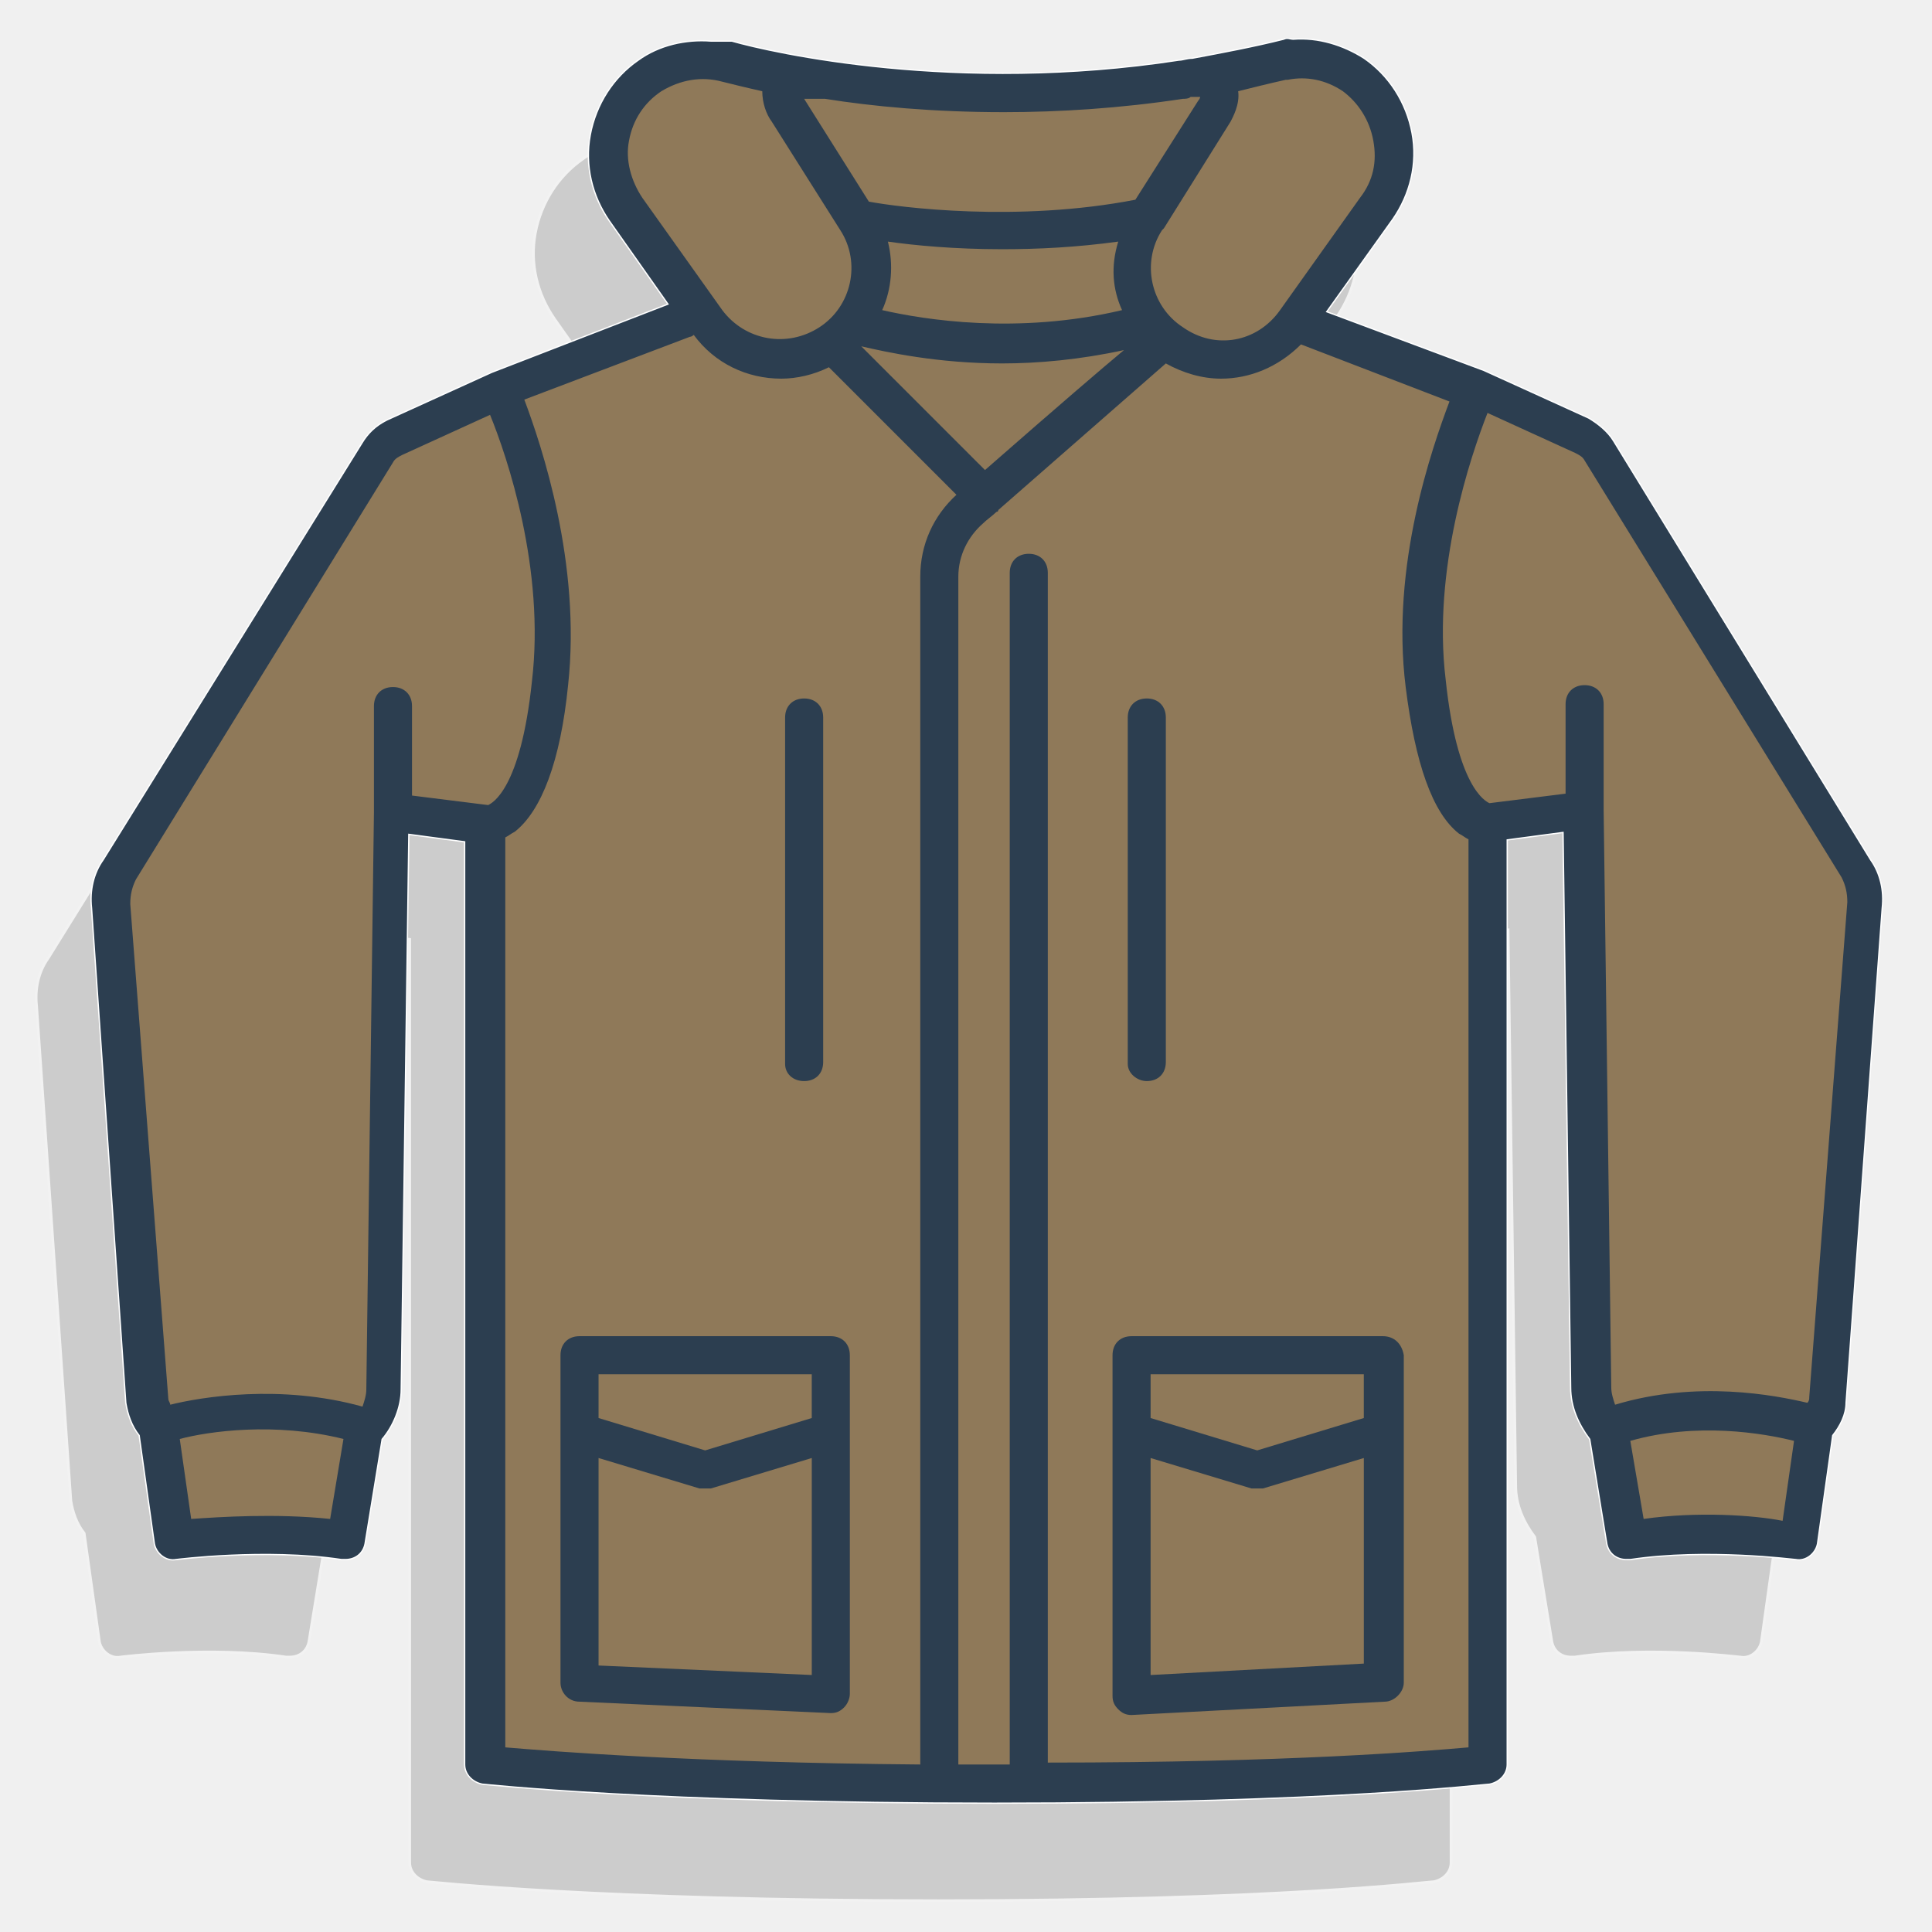
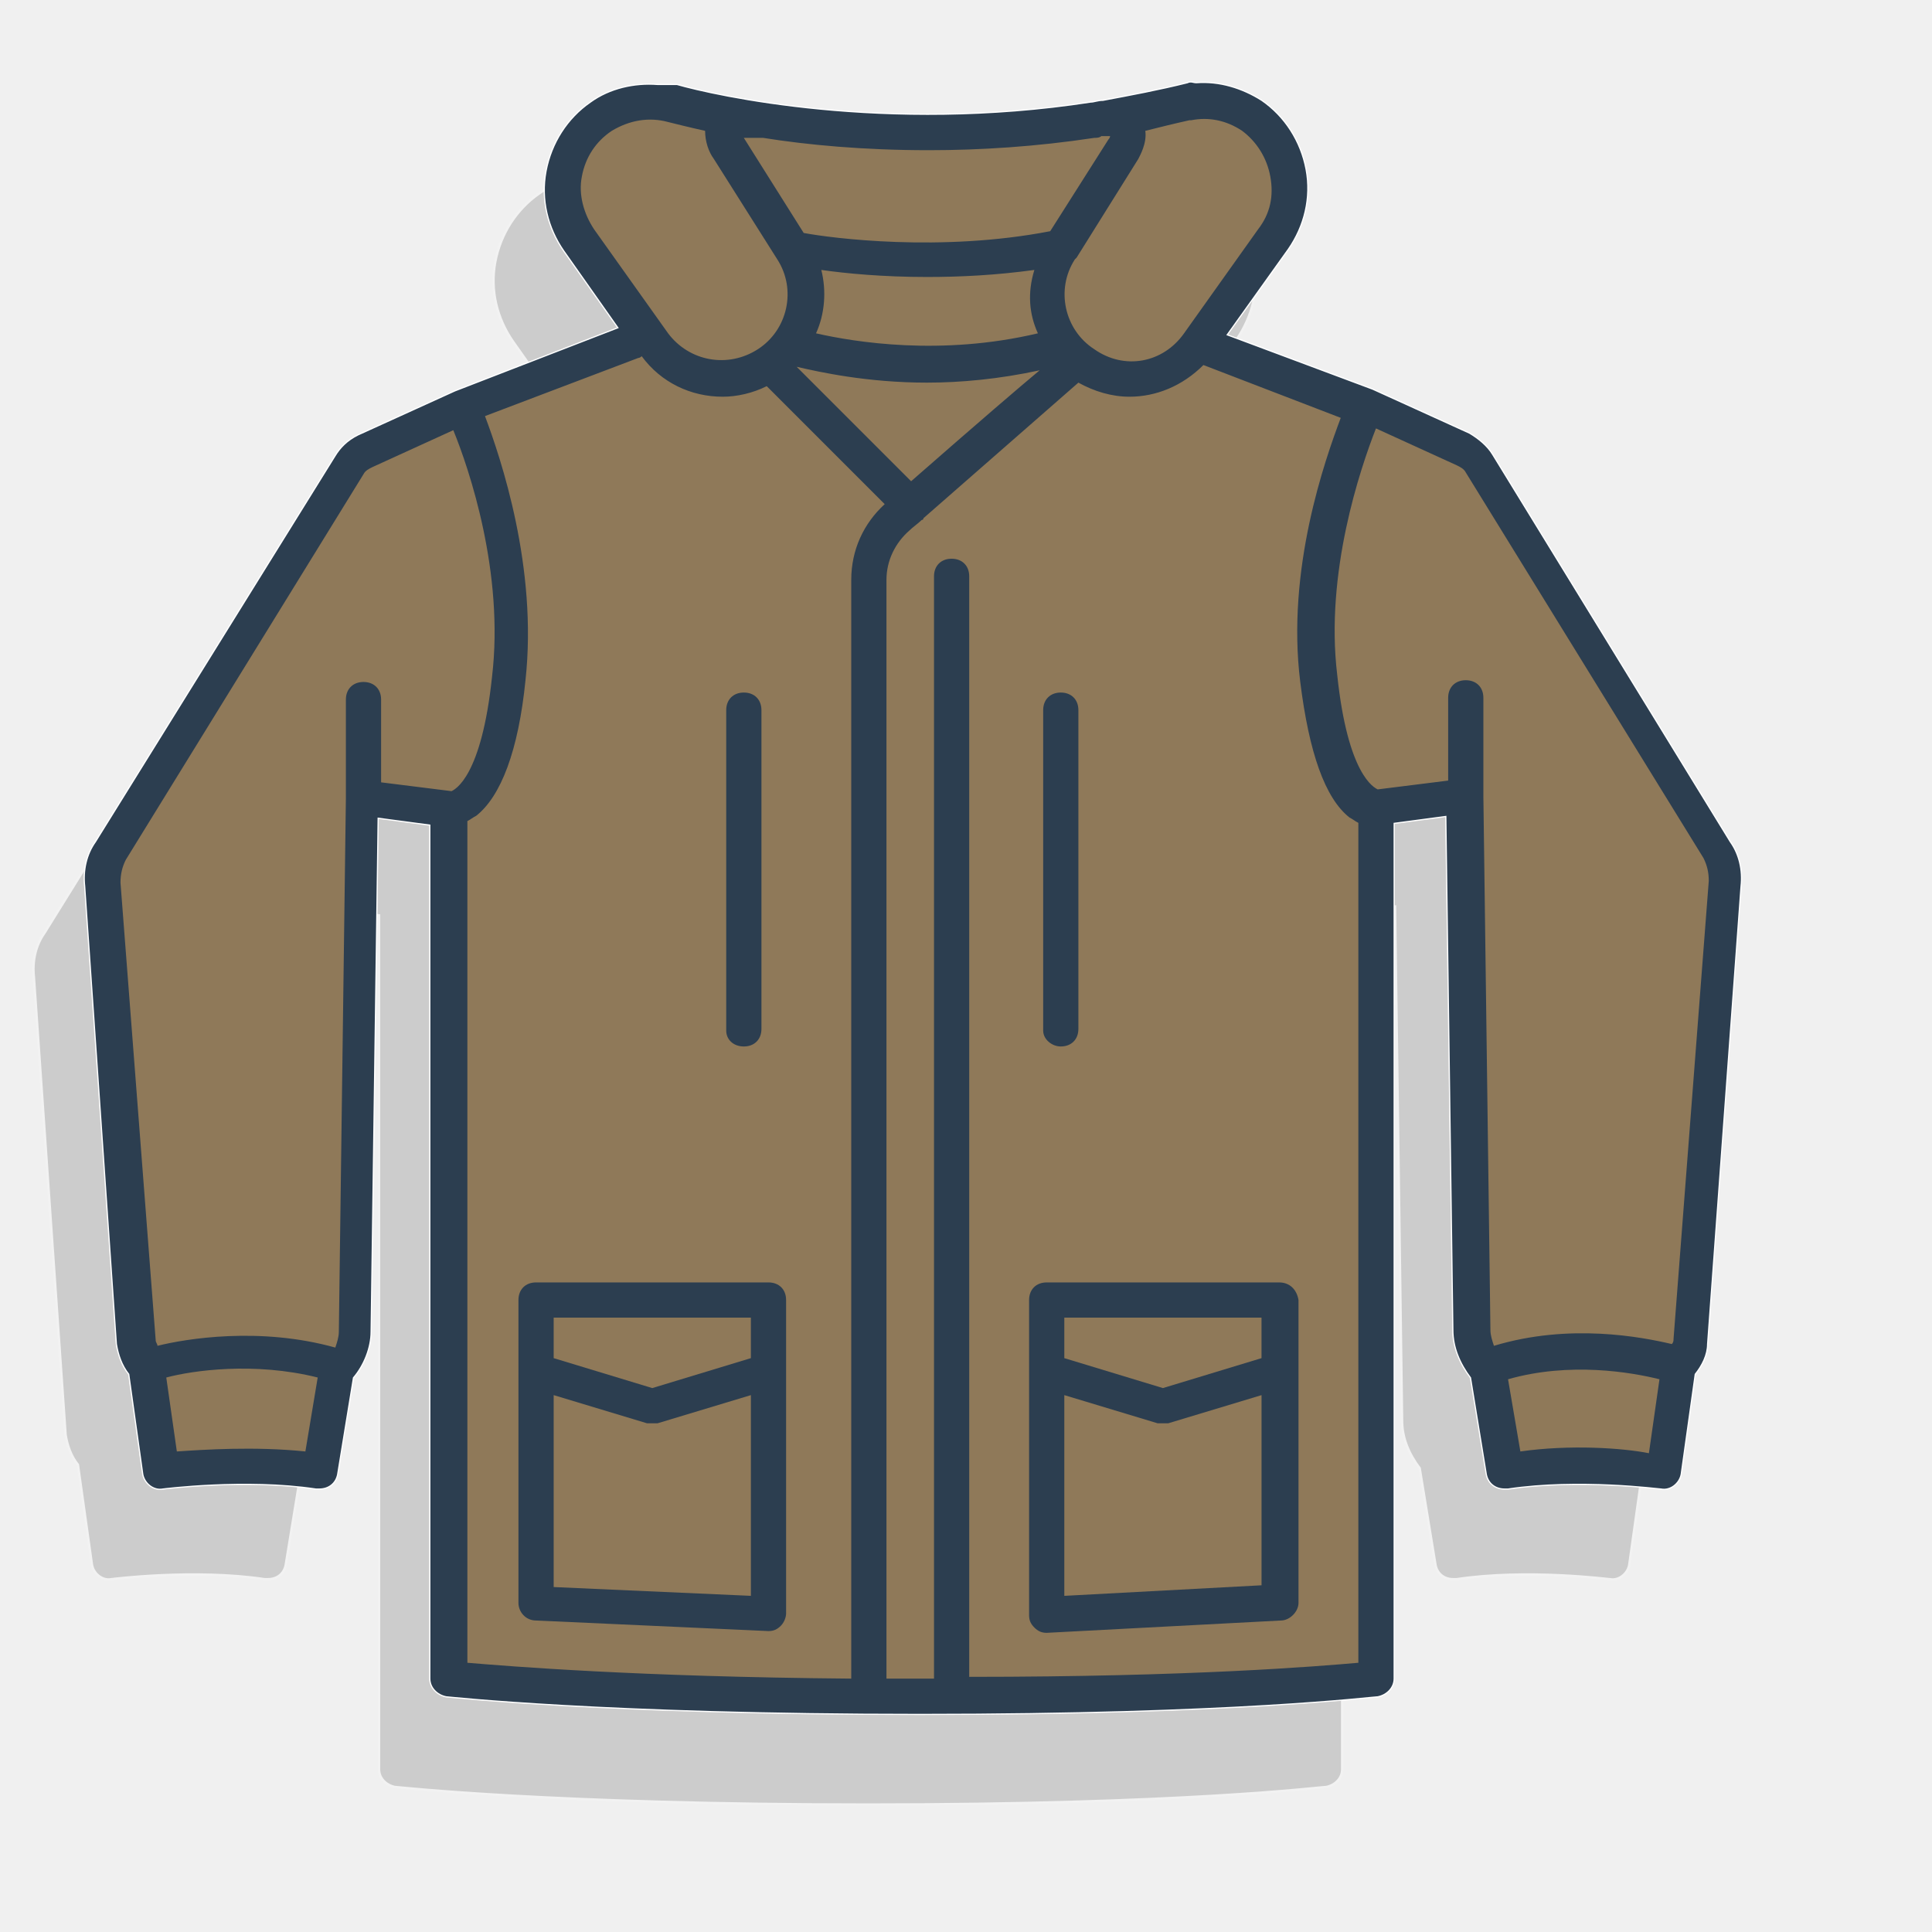
- <svg xmlns="http://www.w3.org/2000/svg" version="1.1" id="Layer_1" x="0px" y="0px" width="740px" height="740px" viewBox="-15.669 -16.669 740 740" enable-background="new -15.669 -16.669 740 740" xml:space="preserve">
-   <path opacity="0.15" stroke="#FFFFFF" stroke-miterlimit="10" d="M679.372,350.413l-98.434-160.407  c-2.188-3.646-5.834-6.562-9.479-8.75l-40.104-18.228l0,0l0,0l-60.52-22.603l25.521-35.728c6.562-9.479,9.479-21.145,7.291-32.811  s-8.75-21.874-18.229-28.436c-8.021-5.104-17.498-8.02-26.98-7.291c-1.457,0-2.188-0.729-3.645,0  c-11.666,2.916-23.332,5.104-34.998,7.291c-2.189,0-3.646,0.729-5.105,0.729c-85.309,13.125-156.033-2.916-171.346-7.291l0,0l0,0  c-2.916,0-4.374,0-4.374,0c-1.458,0-2.188,0-3.646,0c-9.479-0.729-19.688,1.458-27.706,7.291  c-9.479,6.562-16.042,16.771-18.229,28.438c-2.188,11.667,0.729,23.333,7.292,32.811l22.604,32.082l-67.811,26.249l0,0l0,0  l-40.103,18.229c-4.375,2.187-7.292,5.104-9.479,8.749L2.741,350.413c-3.646,5.104-5.104,11.668-4.375,18.229L11.49,558.214  c0.729,4.375,2.188,8.75,5.104,12.396l5.832,41.561c0.73,3.645,4.375,6.561,8.021,5.834c0,0,34.268-4.377,63.434,0  c0.729,0,0.729,0,1.458,0c3.646,0,6.562-2.189,7.292-5.834l6.562-40.105l0,0l0,0c4.375-5.104,7.292-12.395,7.292-18.957l2.916-212.9  l21.874,2.916v353.625c0,3.645,2.917,6.561,6.562,7.291c0.729,0,65.621,7.291,196.136,7.291c130.516,0,187.387-7.291,189.573-7.291  c3.645-0.73,6.561-3.646,6.561-7.291V342.392l21.873-2.916l2.918,212.906c0,7.291,2.916,13.854,7.291,19.688l6.562,40.104  c0.729,3.646,3.645,5.834,7.291,5.834c0.729,0,0.729,0,1.459,0c29.164-4.377,62.703,0,63.436,0c3.646,0.73,7.291-2.188,8.021-5.834  l5.834-41.561c2.916-3.646,5.104-8.021,5.104-12.396l13.85-189.574C684.476,362.081,683.021,355.517,679.372,350.413z" />
-   <path fill="#8F7959" stroke="#FFFFFF" stroke-miterlimit="10" d="M700.646,312.837L602.214,152.43  c-2.188-3.646-5.834-6.562-9.479-8.75l-40.104-18.228l0,0l0,0l-60.52-22.603l25.521-35.728c6.562-9.479,9.479-21.145,7.291-32.811  c-2.188-11.666-8.749-21.874-18.229-28.436c-8.021-5.104-17.498-8.02-26.979-7.291c-1.458,0-2.188-0.729-3.646,0  c-11.666,2.916-23.332,5.104-34.998,7.291c-2.188,0-3.646,0.729-5.104,0.729c-85.31,13.125-156.033-2.916-171.347-7.291l0,0l0,0  c-2.916,0-4.374,0-4.374,0c-1.458,0-2.188,0-3.646,0c-9.479-0.729-19.688,1.458-27.706,7.291  c-9.479,6.562-16.042,16.771-18.229,28.438c-2.188,11.667,0.729,23.333,7.292,32.811l22.604,32.082l-67.811,26.249l0,0l0,0  l-40.103,18.229c-4.375,2.187-7.292,5.104-9.479,8.749L24.016,312.837c-3.646,5.103-5.104,11.667-4.375,18.228l13.124,189.572  c0.729,4.375,2.188,8.75,5.104,12.396l5.832,41.561c0.73,3.646,4.375,6.561,8.021,5.834c0,0,34.268-4.377,63.434,0  c0.729,0,0.729,0,1.458,0c3.646,0,6.562-2.189,7.292-5.834l6.562-40.104l0,0l0,0c4.375-5.104,7.292-12.395,7.292-18.957l2.916-212.9  l21.874,2.916v353.625c0,3.645,2.917,6.561,6.562,7.291c0.729,0,65.621,7.291,196.136,7.291c130.516,0,187.387-7.291,189.572-7.291  c3.646-0.73,6.562-3.646,6.562-7.291V304.815l21.873-2.917l2.917,212.906c0,7.291,2.916,13.854,7.291,19.688l6.562,40.104  c0.729,3.646,3.646,5.834,7.291,5.834c0.729,0,0.729,0,1.459,0c29.164-4.377,62.703,0,63.436,0c3.646,0.729,7.292-2.188,8.021-5.834  l5.834-41.561c2.916-3.646,5.104-8.021,5.104-12.396l13.85-189.575C705.751,324.504,704.295,317.939,700.646,312.837z" />
-   <g>
-     <path fill="#2C3E50" d="M700.646,312.837L602.214,152.43c-2.188-3.646-5.834-6.562-9.479-8.75l-40.104-18.228l0,0l0,0   l-60.52-22.603l25.521-35.728c6.562-9.479,9.479-21.145,7.291-32.811c-2.188-11.666-8.749-21.874-18.229-28.436   c-8.021-5.104-17.498-8.02-26.979-7.291c-1.458,0-2.188-0.729-3.646,0c-11.666,2.916-23.332,5.104-34.998,7.291   c-2.188,0-3.646,0.729-5.104,0.729c-85.31,13.125-156.033-2.916-171.347-7.291l0,0l0,0c-2.916,0-4.374,0-4.374,0   c-1.458,0-2.188,0-3.646,0c-9.479-0.729-19.688,1.458-27.706,7.291c-9.479,6.562-16.042,16.771-18.229,28.438   c-2.188,11.667,0.729,23.333,7.292,32.811l22.604,32.082l-67.811,26.249l0,0l0,0l-40.103,18.229   c-4.375,2.187-7.292,5.104-9.479,8.749L24.016,312.837c-3.646,5.104-5.104,11.667-4.375,18.229l13.124,189.572   c0.729,4.375,2.188,8.75,5.104,12.396l5.832,41.561c0.73,3.646,4.375,6.561,8.021,5.834c0,0,34.268-4.377,63.434,0   c0.729,0,0.729,0,1.458,0c3.646,0,6.562-2.189,7.292-5.834l6.562-40.104l0,0l0,0c4.375-5.104,7.292-12.396,7.292-18.957   l2.916-212.903l21.874,2.916v353.625c0,3.645,2.917,6.561,6.562,7.291c0.729,0,65.621,7.291,196.136,7.291   c130.516,0,187.387-7.291,189.572-7.291c3.646-0.73,6.562-3.646,6.562-7.291V304.815l21.873-2.917l2.917,212.906   c0,7.291,2.916,13.854,7.291,19.688l6.562,40.104c0.729,3.646,3.646,5.834,7.291,5.834c0.729,0,0.729,0,1.459,0   c29.164-4.377,62.703,0,63.436,0c3.646,0.729,7.292-2.188,8.021-5.834l5.834-41.561c2.916-3.646,5.104-8.021,5.104-12.396   l13.85-189.575C705.751,324.504,704.295,317.939,700.646,312.837z M510.345,37.228c1.458,8.021,0,15.312-5.104,21.874   l-30.623,43.019c-8.749,12.395-24.79,15.312-37.188,6.562c-12.396-8.02-16.04-24.791-8.021-37.186l0.729-0.729l0,0l25.521-40.831   c0.729-1.459,3.646-6.562,2.917-11.667c5.832-1.458,11.665-2.917,18.229-4.375h0.729c7.291-1.458,14.582,0,21.146,4.375   C504.512,22.645,508.887,29.207,510.345,37.228z M361.604,163.366l-47.396-47.394c9.479,2.188,29.165,6.562,53.956,6.562   c13.854,0,29.896-1.458,46.663-5.104C406.08,124.722,390.767,137.846,361.604,163.366z M414.099,102.12   c-40.104,9.478-75.828,3.646-91.869,0c3.646-8.021,4.374-17.5,2.188-26.249c10.206,1.458,25.52,2.917,43.746,2.917   c13.854,0,28.438-0.729,44.478-2.917C409.725,85.35,410.455,94.099,414.099,102.12z M368.894,26.29   c21.146,0,44.479-1.458,68.537-5.104l0,0c0.729,0,2.188,0,2.917-0.729c0.729,0,0.729,0,1.458,0c0.729,0,1.458,0,2.188,0   c0,0.729-0.729,1.458-0.729,1.458L419.203,59.83c-45.205,8.75-90.411,2.917-102.077,0.729l-24.79-39.373c1.458,0,3.646,0,8.021,0   l0,0C318.587,24.103,341.917,26.29,368.894,26.29z M225.258,37.228c1.458-8.021,5.832-14.583,12.396-18.958   c7.292-4.375,15.312-5.833,23.332-3.646c2.917,0.729,8.75,2.188,15.312,3.646c0,4.375,1.458,8.75,3.646,11.667l26.249,41.56   c8.021,12.395,4.375,29.166-8.021,37.186s-28.437,5.104-37.187-6.562L230.362,59.1C225.985,52.539,223.8,44.519,225.258,37.228z    M36.414,320.129l98.433-159.679c0.729-1.458,2.188-2.187,3.646-2.916l33.54-15.312c6.562,16.041,21.146,59.06,16.042,102.078   c-4.375,41.56-15.312,46.664-16.77,47.393l-29.166-3.646v-34.27c0-4.375-2.916-7.292-7.292-7.292c-4.375,0-7.291,2.917-7.291,7.292   v40.831l-2.917,220.926c0,2.188-0.729,4.375-1.458,6.562c-31.354-8.75-61.979-3.646-73.643-0.729c0-0.729-0.729-1.457-0.729-2.188   L34.225,329.605C34.225,325.962,34.956,323.045,36.414,320.129z M110.784,565.115c-21.145-2.188-42.288-0.73-53.227,0   l-4.375-30.625c10.937-2.916,36.456-6.562,62.705,0L110.784,565.115z M177.864,304.088c1.458-0.729,2.188-1.459,3.646-2.188   c10.208-8.021,17.498-26.978,20.414-56.142c5.104-46.665-10.207-91.87-16.771-109.369l63.436-24.061c0.729,0,1.458-0.73,1.458-0.73   c8.021,10.938,20.416,16.77,33.54,16.77c5.833,0,12.396-1.458,18.229-4.374l48.854,48.851c-8.75,8.02-13.854,18.957-13.854,31.352   v454.976c-88.226-0.73-141.451-5.105-158.949-6.562L177.864,304.088L177.864,304.088z M385.665,658.441V202.739   c0-4.375-2.916-7.291-7.292-7.291c-4.374,0-7.29,2.917-7.29,7.291v456.433c-1.456,0-3.646,0-5.104,0c-5.104,0-9.479,0-14.583,0   V204.197c0-8.02,3.646-15.311,9.479-20.415c1.458-1.459,3.646-2.917,5.104-4.375c0,0,0.729,0,0.729-0.729l0,0   c34.998-30.624,58.328-51.039,64.16-56.143c6.562,3.646,13.854,5.833,21.146,5.833c10.938,0,21.874-4.374,30.624-13.124   l56.871,21.874c-6.562,17.499-22.604,62.705-16.771,109.369c3.646,29.165,10.207,48.122,20.415,56.144   c1.458,0.729,2.188,1.457,3.646,2.187V652.61C530.031,654.068,478.263,658.441,385.665,658.441z M613.884,565.115l-5.104-29.896   c25.521-7.291,51.036-2.918,62.702,0l-4.374,30.621C656.172,563.656,634.3,562.196,613.884,565.115z M677.314,518.451   c0,0.729,0,1.457-0.729,2.188c-12.396-2.916-42.29-8.75-73.645,0.729c-0.729-2.188-1.457-4.375-1.457-6.562l-2.916-220.926v-40.831   c0-4.375-2.919-7.291-7.293-7.291c-4.373,0-7.291,2.917-7.291,7.291v34.269l-29.164,3.646c-1.458-0.729-12.396-5.832-16.771-47.394   c-5.104-42.289,9.479-85.308,16.04-102.078l33.54,15.312c1.458,0.729,2.916,1.458,3.646,2.916l98.436,159.679   c1.459,2.917,2.188,5.833,2.188,9.479L677.314,518.451z" />
-     <path fill="#2C3E50" d="M302.545,495.119H206.3c-4.375,0-7.292,2.916-7.292,7.291v29.895v95.517c0,3.646,2.916,7.291,7.292,7.291   l96.245,4.375l0,0c2.188,0,3.646-0.729,5.104-2.188s2.188-3.646,2.188-5.104v-99.894v-29.895   C309.836,498.035,306.919,495.119,302.545,495.119z M295.253,526.471l-40.831,12.396l-40.83-12.396v-16.77h81.661V526.471z    M213.592,621.258v-79.477l38.646,11.666c0.729,0,1.458,0,2.188,0s1.458,0,2.188,0l38.645-11.666v83.116L213.592,621.258z" />
-     <path fill="#2C3E50" d="M513.991,495.119h-96.245c-4.374,0-7.291,2.916-7.291,7.291v29.895v100.619   c0,2.188,0.729,3.646,2.188,5.104c1.459,1.456,2.916,2.188,5.104,2.188l0,0l96.976-5.104c3.646,0,7.291-3.646,7.291-7.291v-95.517   V502.41C521.283,498.035,518.365,495.119,513.991,495.119z M506.699,526.471l-40.83,12.396l-40.831-12.396v-16.77h81.661V526.471   L506.699,526.471z M425.038,624.903v-83.118l38.646,11.666c0.729,0,1.458,0,2.188,0c0.729,0,1.458,0,2.188,0l38.646-11.666v78.742   L425.038,624.903z" />
-     <path fill="#2C3E50" d="M423.58,397.414c4.374,0,7.29-2.914,7.29-7.289V258.152c0-4.374-2.916-7.291-7.29-7.291   c-4.376,0-7.292,2.917-7.292,7.291v132.702C416.288,394.498,419.933,397.414,423.58,397.414z" />
-     <path fill="#2C3E50" d="M292.337,397.414c4.375,0,7.291-2.914,7.291-7.289V258.152c0-4.374-2.916-7.291-7.291-7.291   s-7.292,2.917-7.292,7.291v132.702C285.046,394.498,287.962,397.414,292.337,397.414z" />
+ <svg xmlns="http://www.w3.org/2000/svg" version="1.1" id="Layer_1" x="0px" y="0px" width="800" height="800" viewBox="-15.669 -16.669 800 800" enable-background="new -15.669 -16.669 740 740" xml:space="preserve">
+   <defs id="defs21" />
+   <path stroke-miterlimit="10" d="m 679.372,369.65 -98.434,-160.407 c -2.188,-3.646 -5.834,-6.562 -9.479,-8.75 l -40.104,-18.228 0,0 0,0 -60.52,-22.603 25.521,-35.728 c 6.562,-9.479 9.479,-21.145 7.291,-32.811 -2.188,-11.666 -8.75,-21.874 -18.229,-28.436 -8.021,-5.104 -17.498,-8.02 -26.98,-7.291 -1.457,0 -2.188,-0.729 -3.645,0 -11.666,2.916 -23.332,5.104 -34.998,7.291 -2.189,0 -3.646,0.729 -5.105,0.729 -85.309,13.125 -156.033,-2.916 -171.346,-7.291 l 0,0 0,0 c -2.916,0 -4.374,0 -4.374,0 -1.458,0 -2.188,0 -3.646,0 -9.479,-0.729 -19.688,1.458 -27.706,7.291 -9.479,6.562 -16.042,16.771 -18.229,28.438 -2.188,11.667 0.729,23.333 7.292,32.811 l 22.604,32.082 -67.811,26.249 0,0 0,0 -40.103,18.229 c -4.375,2.187 -7.292,5.104 -9.479,8.749 l -99.151,159.676 c -3.646,5.104 -5.104,11.668 -4.375,18.229 l 13.124,189.572 c 0.729,4.375 2.188,8.75 5.104,12.396 l 5.832,41.561 c 0.73,3.645 4.375,6.561 8.021,5.834 0,0 34.268,-4.377 63.434,0 0.729,0 0.729,0 1.458,0 3.646,0 6.562,-2.189 7.292,-5.834 l 6.562,-40.105 0,0 0,0 c 4.375,-5.104 7.292,-12.395 7.292,-18.957 l 2.916,-212.9 21.874,2.916 v 353.625 c 0,3.645 2.917,6.561 6.562,7.291 0.729,0 65.621,7.291 196.136,7.291 130.516,0 187.387,-7.291 189.573,-7.291 3.645,-0.73 6.561,-3.646 6.561,-7.291 v -354.358 l 21.873,-2.916 2.918,212.906 c 0,7.291 2.916,13.854 7.291,19.688 l 6.562,40.104 c 0.729,3.646 3.645,5.834 7.291,5.834 0.729,0 0.729,0 1.459,0 29.164,-4.377 62.703,0 63.436,0 3.646,0.73 7.291,-2.188 8.021,-5.834 l 5.834,-41.561 c 2.916,-3.646 5.104,-8.021 5.104,-12.396 l 13.85,-189.574 c 0.73,-6.562 -0.725,-13.126 -4.374,-18.23 z" id="path3" style="opacity:0.15;stroke:#ffffff;stroke-miterlimit:10" />
+   <path stroke-miterlimit="10" d="m 700.646,332.074 -98.432,-160.407 c -2.188,-3.646 -5.834,-6.562 -9.479,-8.75 l -40.104,-18.228 0,0 0,0 -60.52,-22.603 25.521,-35.728 c 6.562,-9.479 9.479,-21.145 7.291,-32.811 -2.188,-11.666 -8.749,-21.874 -18.229,-28.436 -8.021,-5.104 -17.498,-8.02 -26.979,-7.291 -1.458,0 -2.188,-0.729 -3.646,0 -11.666,2.916 -23.332,5.104 -34.998,7.291 -2.188,0 -3.646,0.729 -5.104,0.729 -85.31,13.125 -156.033,-2.916 -171.347,-7.291 l 0,0 0,0 c -2.916,0 -4.374,0 -4.374,0 -1.458,0 -2.188,0 -3.646,0 -9.479,-0.729 -19.688,1.458 -27.706,7.291 -9.479,6.562 -16.042,16.771 -18.229,28.438 -2.188,11.667 0.729,23.333 7.292,32.811 l 22.604,32.082 -67.811,26.249 0,0 0,0 -40.103,18.229 c -4.375,2.187 -7.292,5.104 -9.479,8.749 l -99.152,159.676 c -3.646,5.103 -5.104,11.667 -4.375,18.228 l 13.124,189.572 c 0.729,4.375 2.188,8.75 5.104,12.396 l 5.832,41.561 c 0.73,3.646 4.375,6.561 8.021,5.834 0,0 34.268,-4.377 63.434,0 0.729,0 0.729,0 1.458,0 3.646,0 6.562,-2.189 7.292,-5.834 l 6.562,-40.104 0,0 0,0 c 4.375,-5.104 7.292,-12.395 7.292,-18.957 l 2.916,-212.9 21.874,2.916 v 353.625 c 0,3.645 2.917,6.561 6.562,7.291 0.729,0 65.621,7.291 196.136,7.291 130.516,0 187.387,-7.291 189.572,-7.291 3.646,-0.73 6.562,-3.646 6.562,-7.291 v -354.359 l 21.873,-2.917 2.917,212.906 c 0,7.291 2.916,13.854 7.291,19.688 l 6.562,40.104 c 0.729,3.646 3.646,5.834 7.291,5.834 0.729,0 0.729,0 1.459,0 29.164,-4.377 62.703,0 63.436,0 3.646,0.729 7.292,-2.188 8.021,-5.834 l 5.834,-41.561 c 2.916,-3.646 5.104,-8.021 5.104,-12.396 l 13.85,-189.575 c 0.731,-6.56 -0.725,-13.125 -4.374,-18.227 z" id="path5" style="fill:#8f7959;stroke:#ffffff;stroke-miterlimit:10" />
+   <g id="g7" transform="translate(0,19.23729)">
+     <path d="M 700.646,312.837 602.214,152.43 c -2.188,-3.646 -5.834,-6.562 -9.479,-8.75 l -40.104,-18.228 0,0 0,0 -60.52,-22.603 25.521,-35.728 c 6.562,-9.479 9.479,-21.145 7.291,-32.811 -2.188,-11.666 -8.749,-21.874 -18.229,-28.436 -8.021,-5.104 -17.498,-8.02 -26.979,-7.291 -1.458,0 -2.188,-0.729 -3.646,0 -11.666,2.916 -23.332,5.104 -34.998,7.291 -2.188,0 -3.646,0.729 -5.104,0.729 C 350.657,19.728 279.934,3.687 264.62,-0.688 l 0,0 0,0 c -2.916,0 -4.374,0 -4.374,0 -1.458,0 -2.188,0 -3.646,0 -9.479,-0.729 -19.688,1.458 -27.706,7.291 -9.479,6.562 -16.042,16.771 -18.229,28.438 -2.188,11.667 0.729,23.333 7.292,32.811 l 22.604,32.082 -67.811,26.249 0,0 0,0 -40.103,18.229 c -4.375,2.187 -7.292,5.104 -9.479,8.749 L 24.016,312.837 c -3.646,5.104 -5.104,11.667 -4.375,18.229 l 13.124,189.572 c 0.729,4.375 2.188,8.75 5.104,12.396 l 5.832,41.561 c 0.73,3.646 4.375,6.561 8.021,5.834 0,0 34.268,-4.377 63.434,0 0.729,0 0.729,0 1.458,0 3.646,0 6.562,-2.189 7.292,-5.834 l 6.562,-40.104 0,0 0,0 c 4.375,-5.104 7.292,-12.396 7.292,-18.957 l 2.916,-212.903 21.874,2.916 v 353.625 c 0,3.645 2.917,6.561 6.562,7.291 0.729,0 65.621,7.291 196.136,7.291 130.516,0 187.387,-7.291 189.572,-7.291 3.646,-0.73 6.562,-3.646 6.562,-7.291 V 304.815 l 21.873,-2.917 2.917,212.906 c 0,7.291 2.916,13.854 7.291,19.688 l 6.562,40.104 c 0.729,3.646 3.646,5.834 7.291,5.834 0.729,0 0.729,0 1.459,0 29.164,-4.377 62.703,0 63.436,0 3.646,0.729 7.292,-2.188 8.021,-5.834 l 5.834,-41.561 c 2.916,-3.646 5.104,-8.021 5.104,-12.396 l 13.85,-189.575 c 0.731,-6.56 -0.725,-13.125 -4.374,-18.227 z M 510.345,37.228 c 1.458,8.021 0,15.312 -5.104,21.874 l -30.623,43.019 c -8.749,12.395 -24.79,15.312 -37.188,6.562 -12.396,-8.02 -16.04,-24.791 -8.021,-37.186 l 0.729,-0.729 0,0 25.521,-40.831 c 0.729,-1.459 3.646,-6.562 2.917,-11.667 5.832,-1.458 11.665,-2.917 18.229,-4.375 h 0.729 c 7.291,-1.458 14.582,0 21.146,4.375 5.832,4.375 10.207,10.937 11.665,18.958 z M 361.604,163.366 314.208,115.972 c 9.479,2.188 29.165,6.562 53.956,6.562 13.854,0 29.896,-1.458 46.663,-5.104 -8.747,7.292 -24.06,20.416 -53.223,45.936 z m 52.495,-61.246 c -40.104,9.478 -75.828,3.646 -91.869,0 3.646,-8.021 4.374,-17.5 2.188,-26.249 10.206,1.458 25.52,2.917 43.746,2.917 13.854,0 28.438,-0.729 44.478,-2.917 -2.917,9.479 -2.187,18.228 1.457,26.249 z M 368.894,26.29 c 21.146,0 44.479,-1.458 68.537,-5.104 l 0,0 c 0.729,0 2.188,0 2.917,-0.729 0.729,0 0.729,0 1.458,0 0.729,0 1.458,0 2.188,0 0,0.729 -0.729,1.458 -0.729,1.458 L 419.203,59.83 c -45.205,8.75 -90.411,2.917 -102.077,0.729 l -24.79,-39.373 c 1.458,0 3.646,0 8.021,0 l 0,0 c 18.23,2.917 41.56,5.104 68.537,5.104 z M 225.258,37.228 c 1.458,-8.021 5.832,-14.583 12.396,-18.958 7.292,-4.375 15.312,-5.833 23.332,-3.646 2.917,0.729 8.75,2.188 15.312,3.646 0,4.375 1.458,8.75 3.646,11.667 l 26.249,41.56 c 8.021,12.395 4.375,29.166 -8.021,37.186 -12.396,8.02 -28.437,5.104 -37.187,-6.562 L 230.362,59.1 C 225.985,52.539 223.8,44.519 225.258,37.228 z M 36.414,320.129 134.847,160.45 c 0.729,-1.458 2.188,-2.187 3.646,-2.916 l 33.54,-15.312 c 6.562,16.041 21.146,59.06 16.042,102.078 -4.375,41.56 -15.312,46.664 -16.77,47.393 l -29.166,-3.646 v -34.27 c 0,-4.375 -2.916,-7.292 -7.292,-7.292 -4.375,0 -7.291,2.917 -7.291,7.292 v 40.831 l -2.917,220.926 c 0,2.188 -0.729,4.375 -1.458,6.562 -31.354,-8.75 -61.979,-3.646 -73.643,-0.729 0,-0.729 -0.729,-1.457 -0.729,-2.188 L 34.225,329.605 c 0,-3.643 0.731,-6.56 2.189,-9.476 z m 74.37,244.986 c -21.145,-2.188 -42.288,-0.73 -53.227,0 L 53.182,534.49 c 10.937,-2.916 36.456,-6.562 62.705,0 l -5.103,30.625 z m 67.08,-261.027 c 1.458,-0.729 2.188,-1.459 3.646,-2.188 10.208,-8.021 17.498,-26.978 20.414,-56.142 5.104,-46.665 -10.207,-91.87 -16.771,-109.369 l 63.436,-24.061 c 0.729,0 1.458,-0.73 1.458,-0.73 8.021,10.938 20.416,16.77 33.54,16.77 5.833,0 12.396,-1.458 18.229,-4.374 l 48.854,48.851 c -8.75,8.02 -13.854,18.957 -13.854,31.352 v 454.976 c -88.226,-0.73 -141.451,-5.105 -158.949,-6.562 l -0.003,-348.523 0,0 z M 385.665,658.441 V 202.739 c 0,-4.375 -2.916,-7.291 -7.292,-7.291 -4.374,0 -7.29,2.917 -7.29,7.291 v 456.433 c -1.456,0 -3.646,0 -5.104,0 -5.104,0 -9.479,0 -14.583,0 V 204.197 c 0,-8.02 3.646,-15.311 9.479,-20.415 1.458,-1.459 3.646,-2.917 5.104,-4.375 0,0 0.729,0 0.729,-0.729 l 0,0 c 34.998,-30.624 58.328,-51.039 64.16,-56.143 6.562,3.646 13.854,5.833 21.146,5.833 10.938,0 21.874,-4.374 30.624,-13.124 l 56.871,21.874 c -6.562,17.499 -22.604,62.705 -16.771,109.369 3.646,29.165 10.207,48.122 20.415,56.144 1.458,0.729 2.188,1.457 3.646,2.187 V 652.61 c -16.768,1.458 -68.536,5.831 -161.134,5.831 z m 228.219,-93.326 -5.104,-29.896 c 25.521,-7.291 51.036,-2.918 62.702,0 l -4.374,30.621 c -10.936,-2.184 -32.808,-3.644 -53.224,-0.725 z m 63.43,-46.664 c 0,0.729 0,1.457 -0.729,2.188 -12.396,-2.916 -42.29,-8.75 -73.645,0.729 -0.729,-2.188 -1.457,-4.375 -1.457,-6.562 L 598.567,293.88 v -40.831 c 0,-4.375 -2.919,-7.291 -7.293,-7.291 -4.373,0 -7.291,2.917 -7.291,7.291 v 34.269 l -29.164,3.646 c -1.458,-0.729 -12.396,-5.832 -16.771,-47.394 -5.104,-42.289 9.479,-85.308 16.04,-102.078 l 33.54,15.312 c 1.458,0.729 2.916,1.458 3.646,2.916 l 98.436,159.679 c 1.459,2.917 2.188,5.833 2.188,9.479 l -14.584,189.573 z" id="path9" style="fill:#2c3e50" />
+     <path d="M 302.545,495.119 H 206.3 c -4.375,0 -7.292,2.916 -7.292,7.291 v 29.895 95.517 c 0,3.646 2.916,7.291 7.292,7.291 l 96.245,4.375 0,0 c 2.188,0 3.646,-0.729 5.104,-2.188 1.458,-1.459 2.188,-3.646 2.188,-5.104 v -99.894 -29.895 c -10e-4,-4.372 -2.918,-7.288 -7.292,-7.288 z m -7.292,31.352 -40.831,12.396 -40.83,-12.396 v -16.77 h 81.661 v 16.77 z m -81.661,94.787 v -79.477 l 38.646,11.666 c 0.729,0 1.458,0 2.188,0 0.73,0 1.458,0 2.188,0 l 38.645,-11.666 v 83.116 l -81.667,-3.639 z" id="path11" style="fill:#2c3e50" />
+     <path d="m 513.991,495.119 h -96.245 c -4.374,0 -7.291,2.916 -7.291,7.291 v 29.895 100.619 c 0,2.188 0.729,3.646 2.188,5.104 1.459,1.456 2.916,2.188 5.104,2.188 l 0,0 96.976,-5.104 c 3.646,0 7.291,-3.646 7.291,-7.291 V 532.304 502.41 c -0.731,-4.375 -3.649,-7.291 -8.023,-7.291 z m -7.292,31.352 -40.83,12.396 -40.831,-12.396 v -16.77 h 81.661 v 16.77 l 0,0 z m -81.661,98.432 v -83.118 l 38.646,11.666 c 0.729,0 1.458,0 2.188,0 0.729,0 1.458,0 2.188,0 l 38.646,-11.666 v 78.742 l -81.668,4.376 z" id="path13" style="fill:#2c3e50" />
+     <path d="m 423.58,397.414 c 4.374,0 7.29,-2.914 7.29,-7.289 V 258.152 c 0,-4.374 -2.916,-7.291 -7.29,-7.291 -4.376,0 -7.292,2.917 -7.292,7.291 v 132.702 c 0,3.644 3.645,6.56 7.292,6.56 z" id="path15" style="fill:#2c3e50" />
+     <path d="m 292.337,397.414 c 4.375,0 7.291,-2.914 7.291,-7.289 V 258.152 c 0,-4.374 -2.916,-7.291 -7.291,-7.291 -4.375,0 -7.292,2.917 -7.292,7.291 v 132.702 c 10e-4,3.644 2.917,6.56 7.292,6.56 z" id="path17" style="fill:#2c3e50" />
  </g>
</svg>
